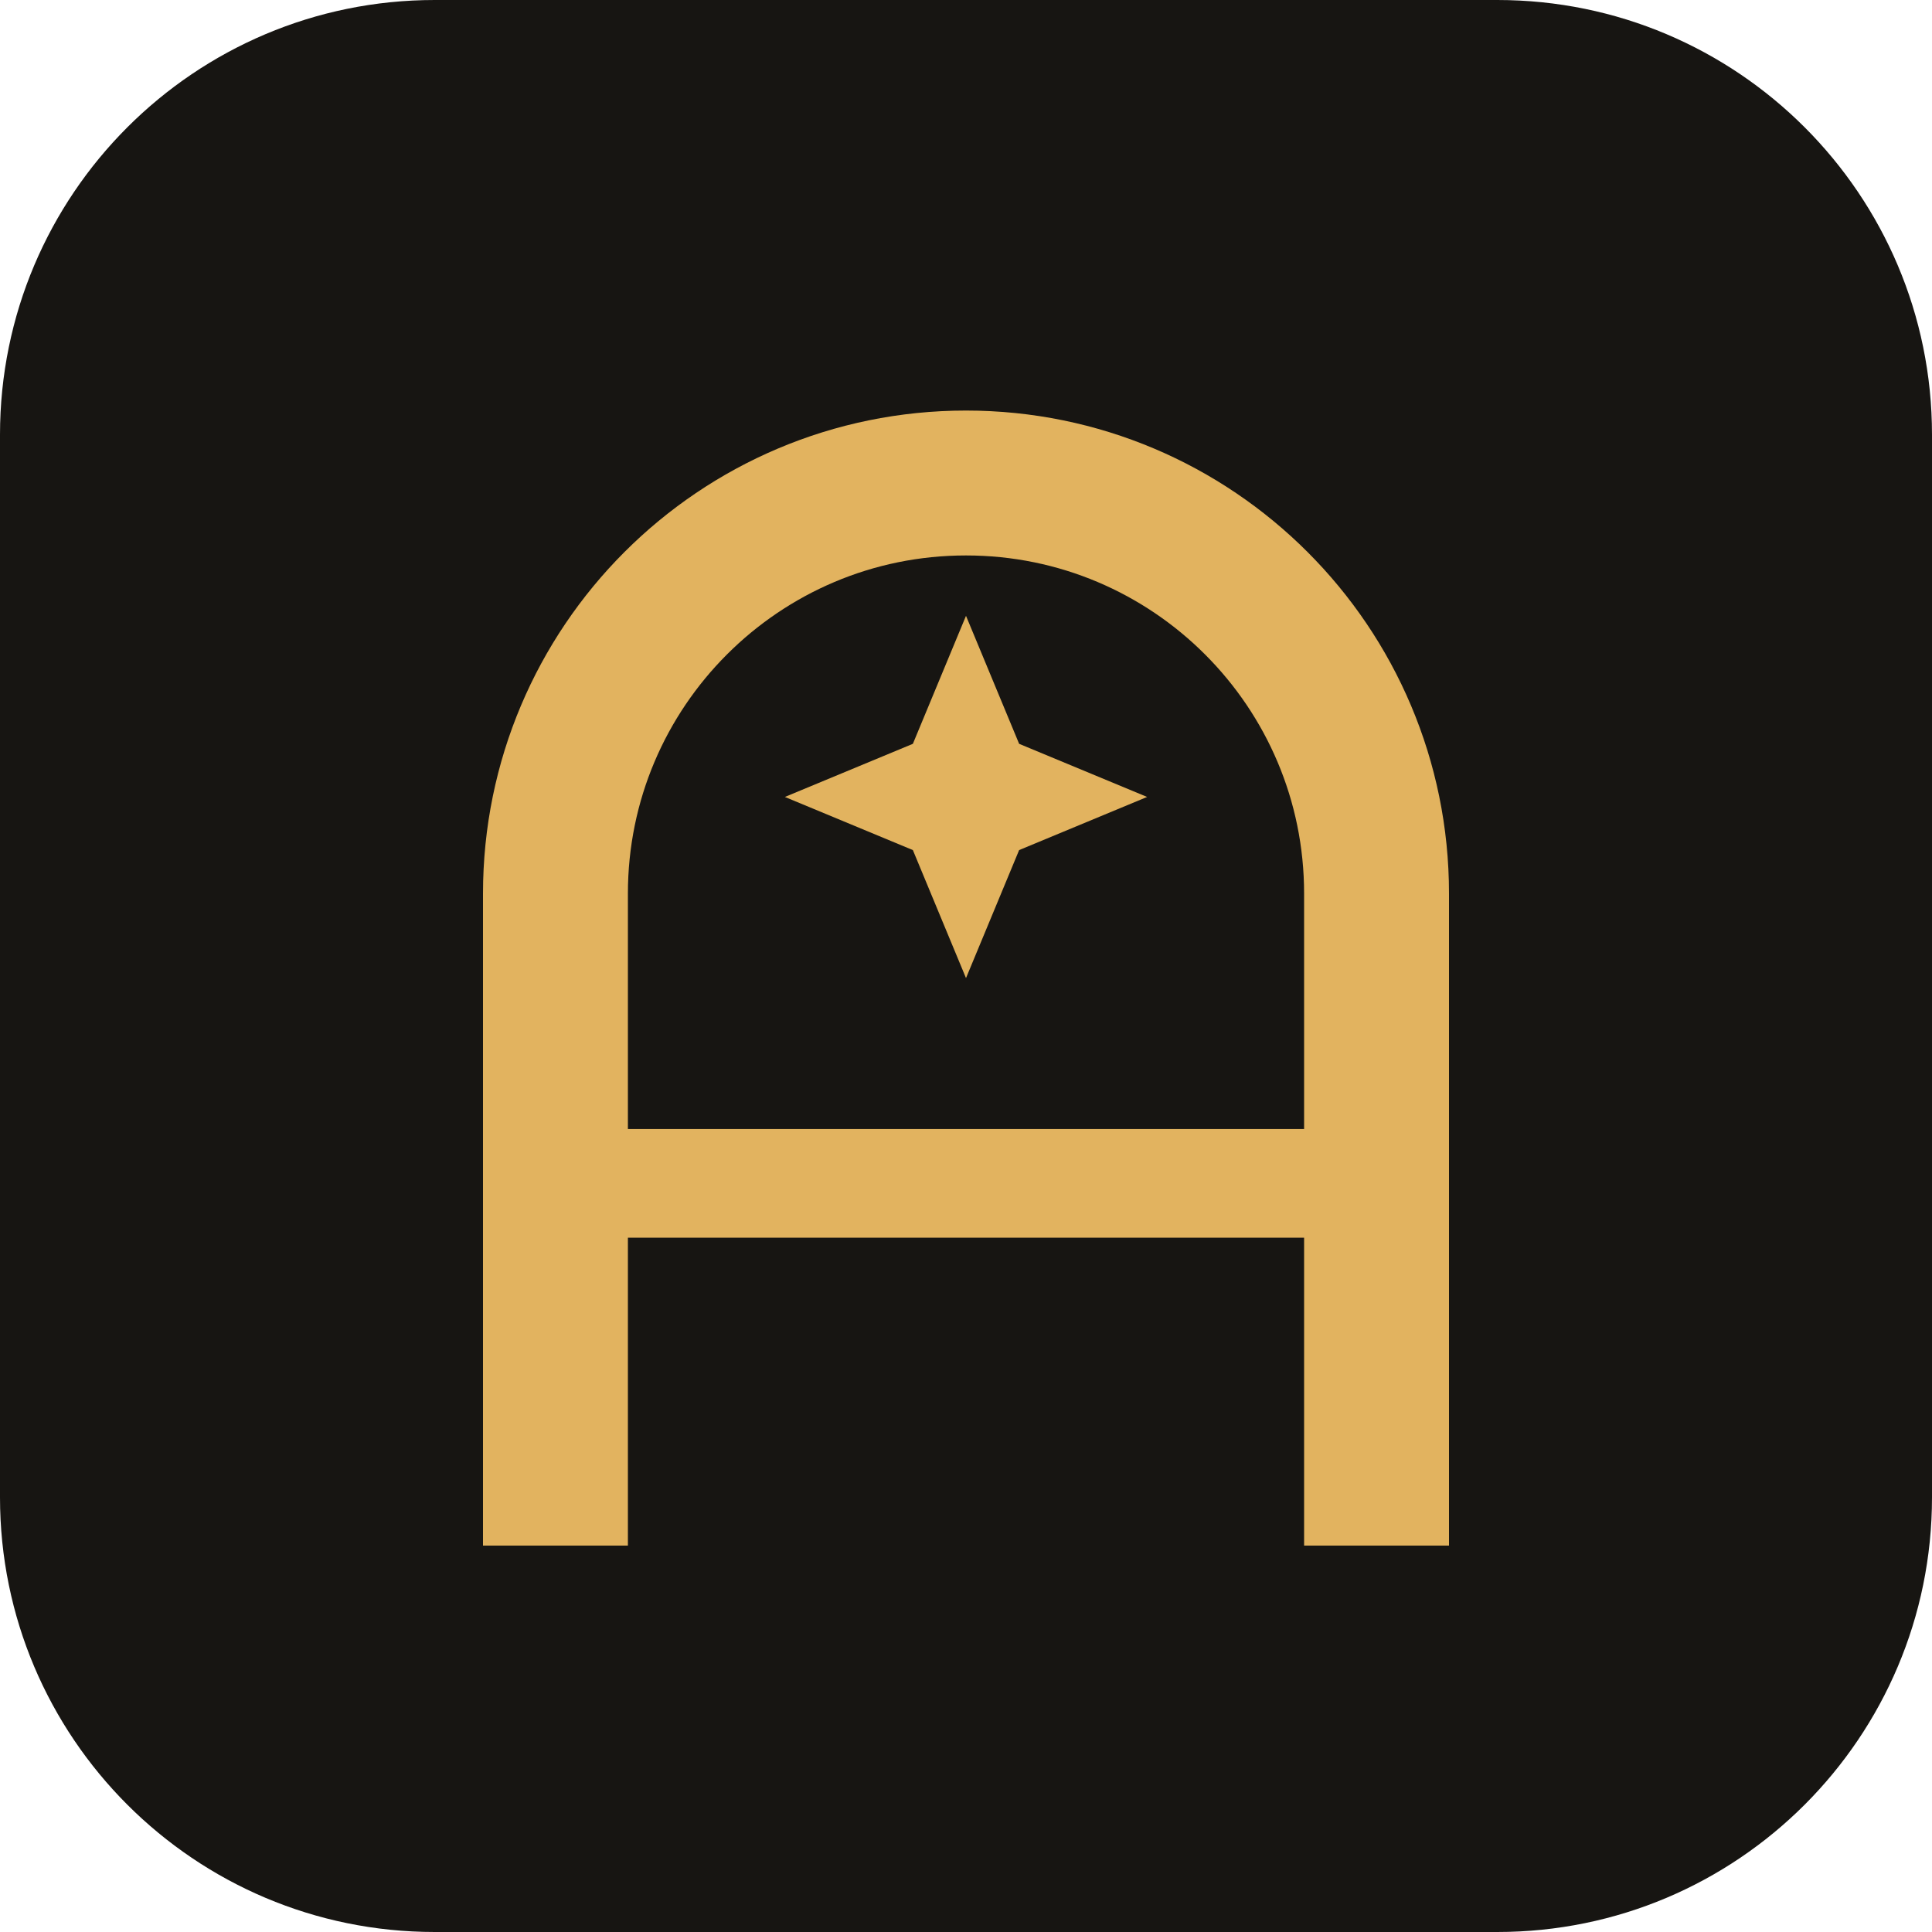
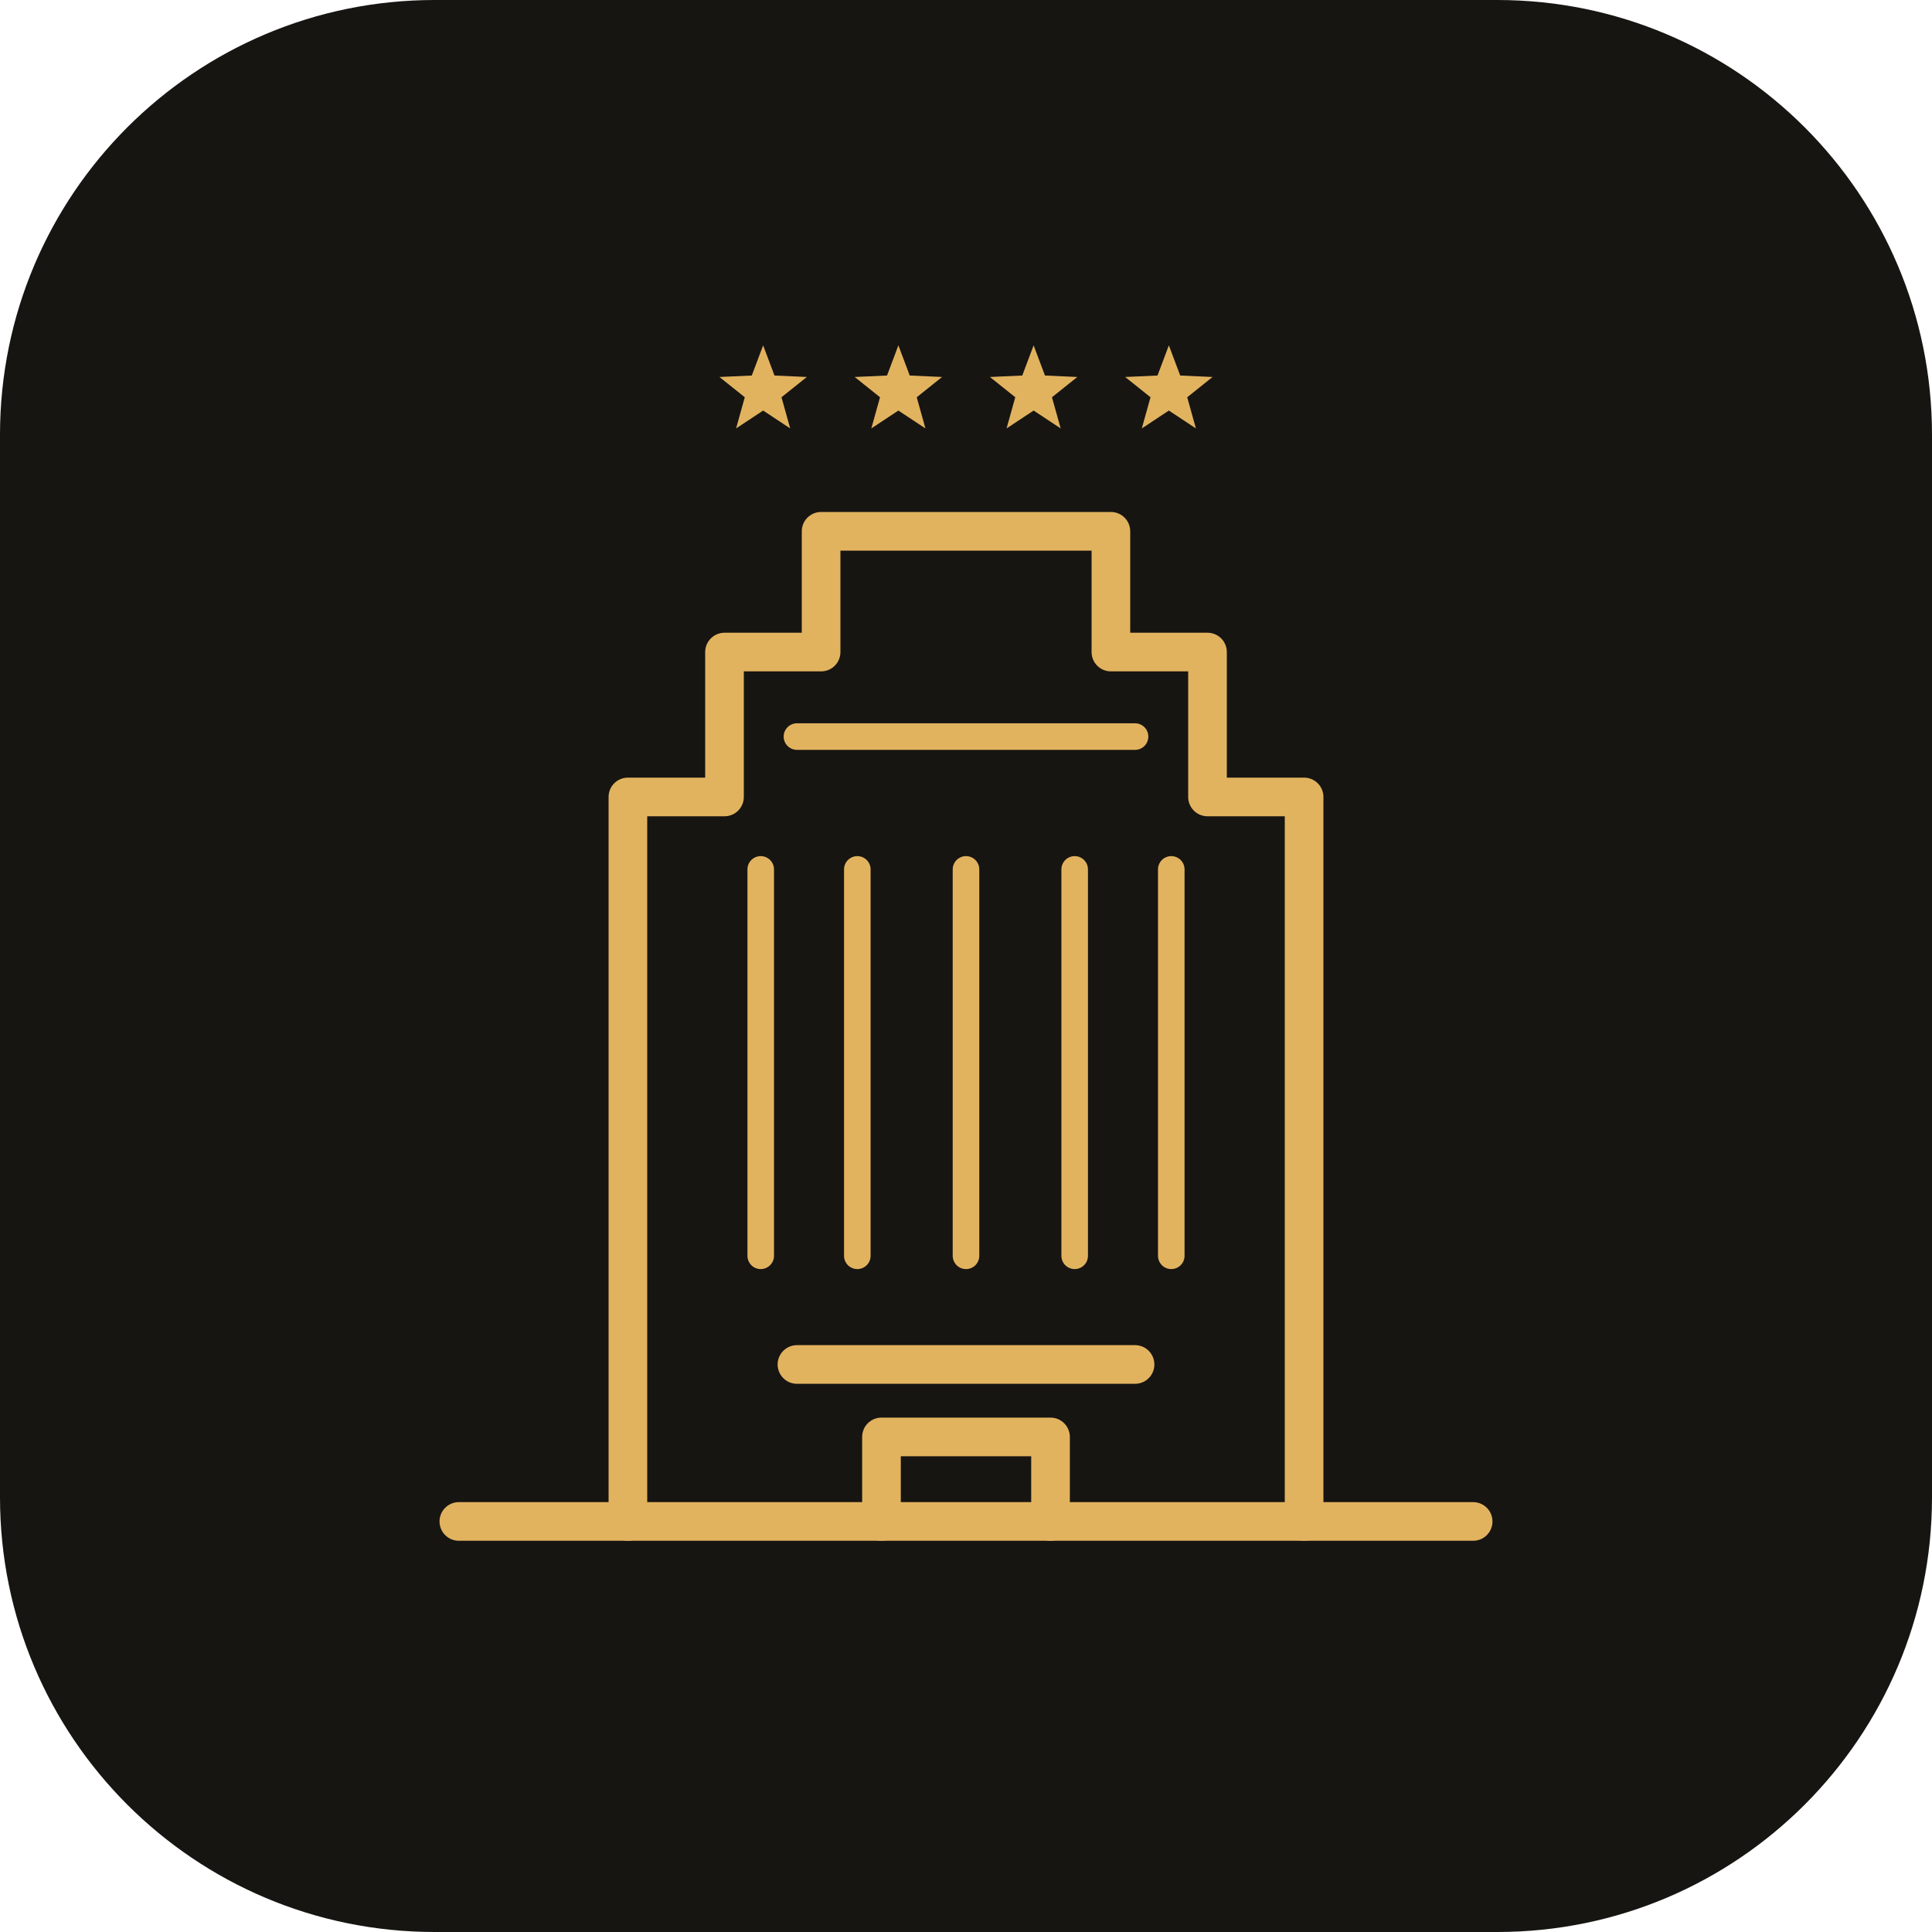
<svg xmlns="http://www.w3.org/2000/svg" viewBox="0 0 80 80">
  <rect width="80" height="80" rx="18" fill="#171512" />
-   <g transform="translate(16 12)" fill="none" stroke="#e2b35f">
-     <path d="M7 52V25A17 17 0 0 1 41 25V52" stroke-width="6" />
-     <path d="M7 37H41" stroke-width="4.5" />
-     <path d="M24 13.5l2.2 5.3 5.3 2.2-5.3 2.2-2.2 5.3-2.2-5.3-5.3-2.2 5.3-2.2z" fill="#e2b35f" stroke="none" />
+   <g transform="translate(12 11)">
+     <g fill="none" stroke="#e2b35f" stroke-width="1.6" stroke-linejoin="round" stroke-linecap="round">
+       <path d="M14 52V22H18V16H22V11H34V16H38V22H42V52" />
+       <path d="M7 52H49" />
+       <g stroke-width="1.1">
+         <path d="M19.5 25V41" />
+         <path d="M23.5 25V41" />
+         <path d="M32.5 25V41" />
+         <path d="M36.5 25V41" />
+         <path d="M28 25V41" />
+         <path d="M21 19.5H35" />
+       </g>
+       <path d="M21 45.5H35" />
+       <path d="M24.5 52V48.5H31.5V52" />
+     </g>
+     <polygon points="19.60,3.30 20.07,4.55 21.41,4.61 20.36,5.45 20.72,6.74 19.60,6.00 18.48,6.74 18.84,5.45 17.79,4.61 19.13,4.55" fill="#e2b35f" />
+     <polygon points="25.20,3.30 25.67,4.55 27.01,4.61 25.96,5.45 26.32,6.74 25.20,6.00 24.08,6.74 24.44,5.45 23.39,4.61 24.73,4.55" fill="#e2b35f" />
+     <polygon points="30.80,3.30 31.27,4.55 32.61,4.61 31.56,5.45 31.92,6.74 30.80,6.00 29.68,6.74 30.04,5.45 28.99,4.61 30.33,4.55" fill="#e2b35f" />
+     <polygon points="36.40,3.30 36.87,4.55 38.21,4.61 37.16,5.45 37.52,6.74 36.40,6.00 35.28,6.74 35.64,5.45 34.59,4.61 35.93,4.55" fill="#e2b35f" />
  </g>
</svg>
